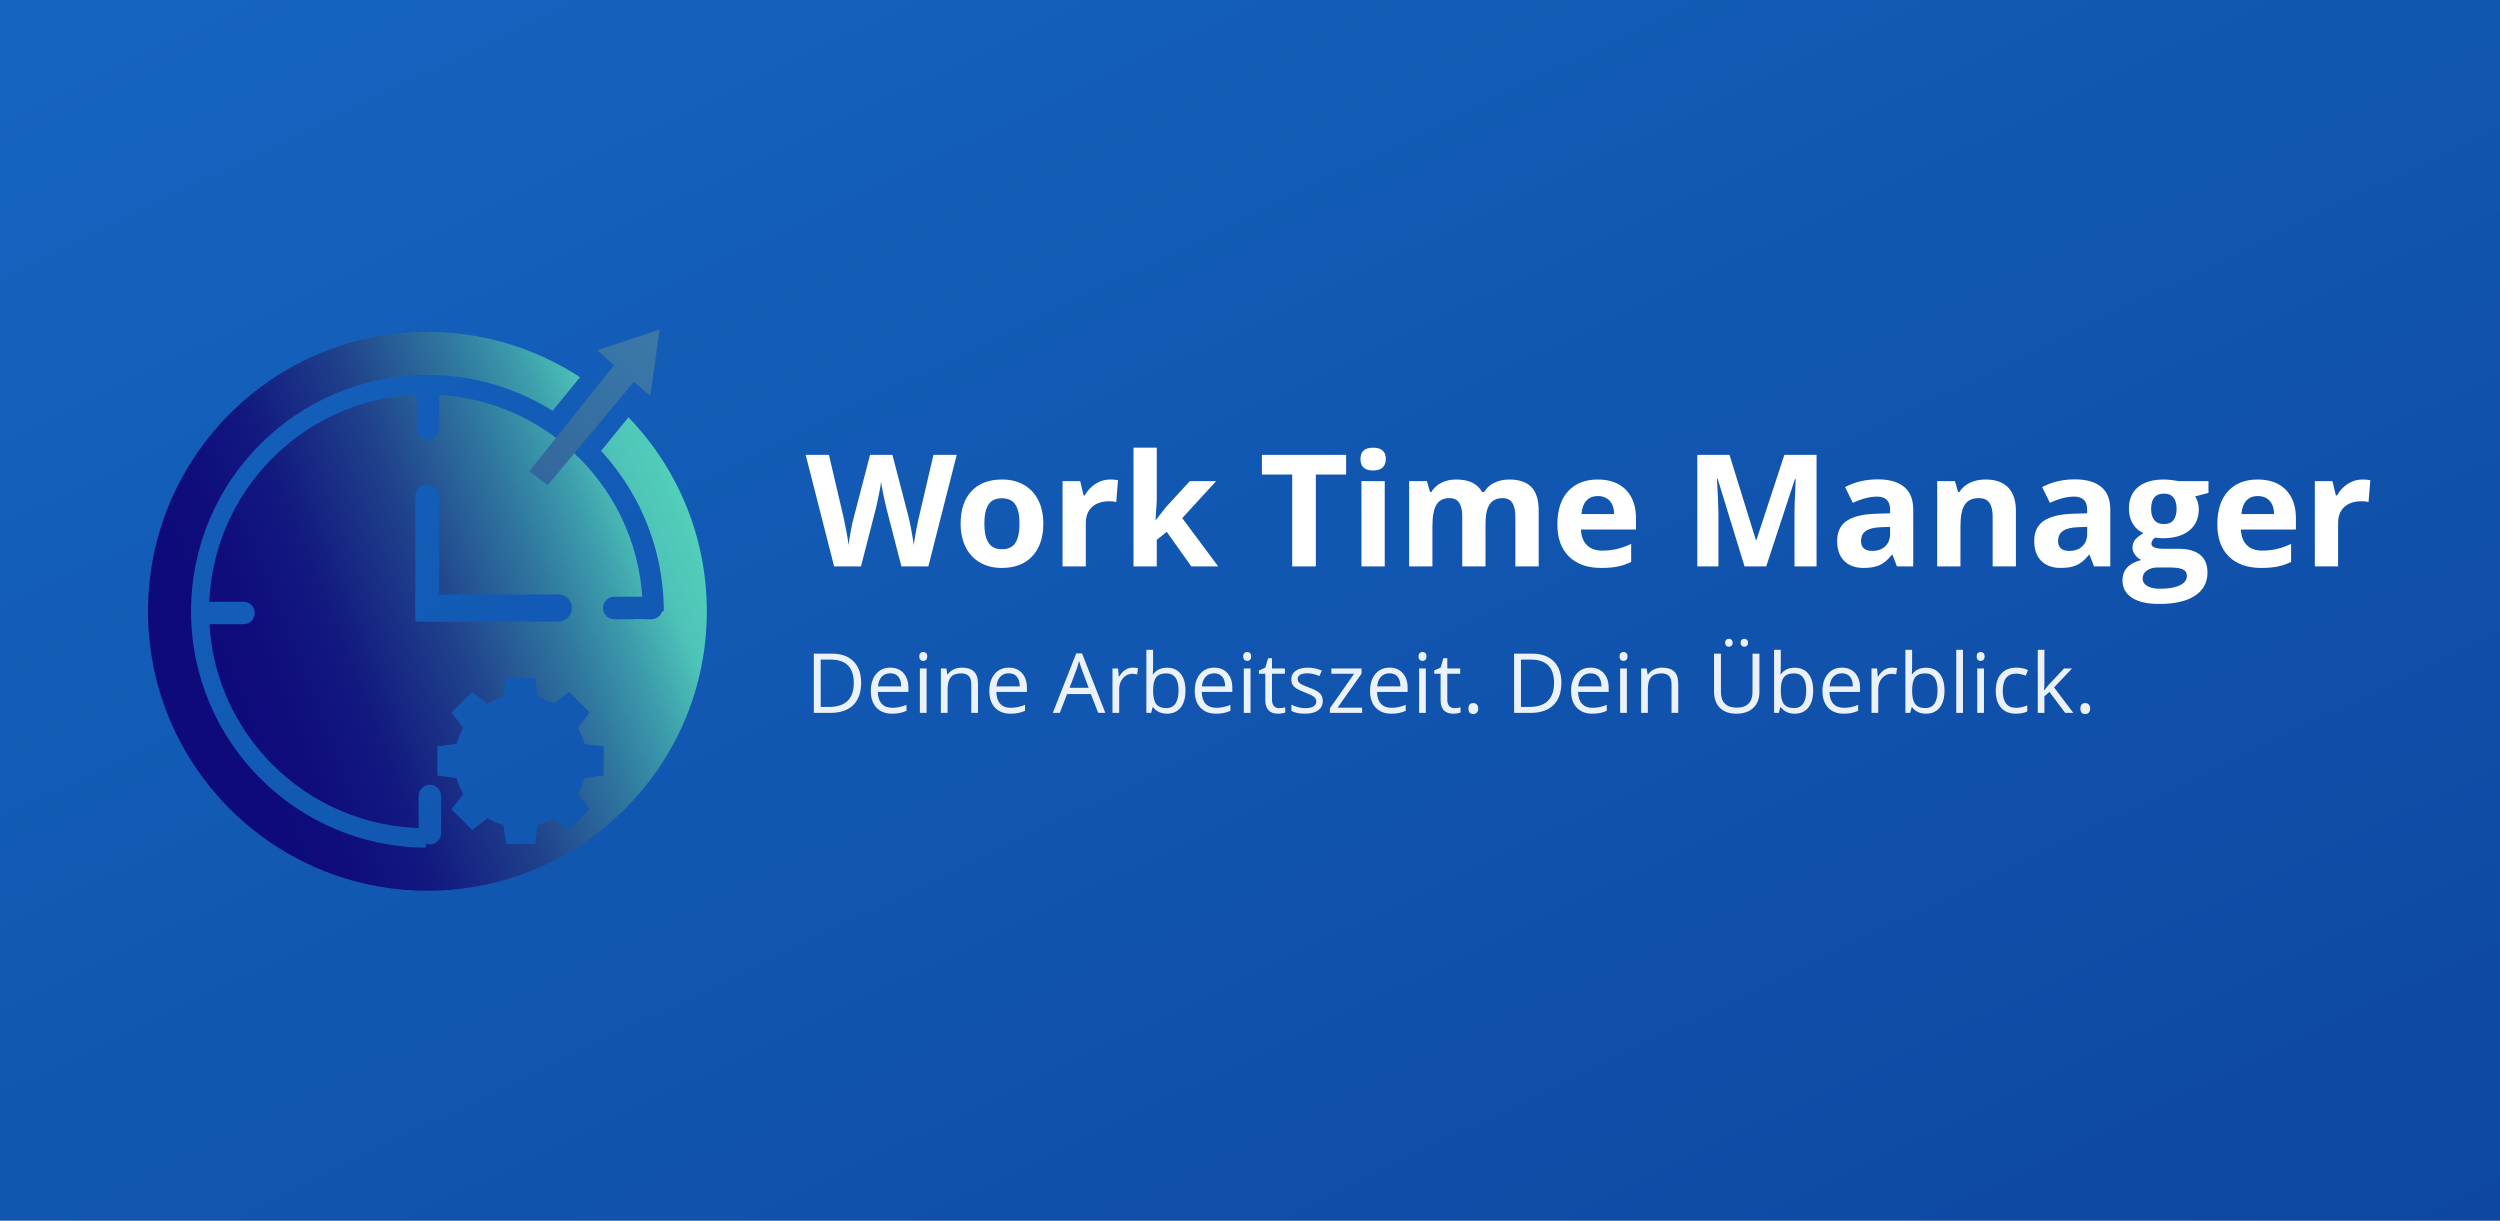
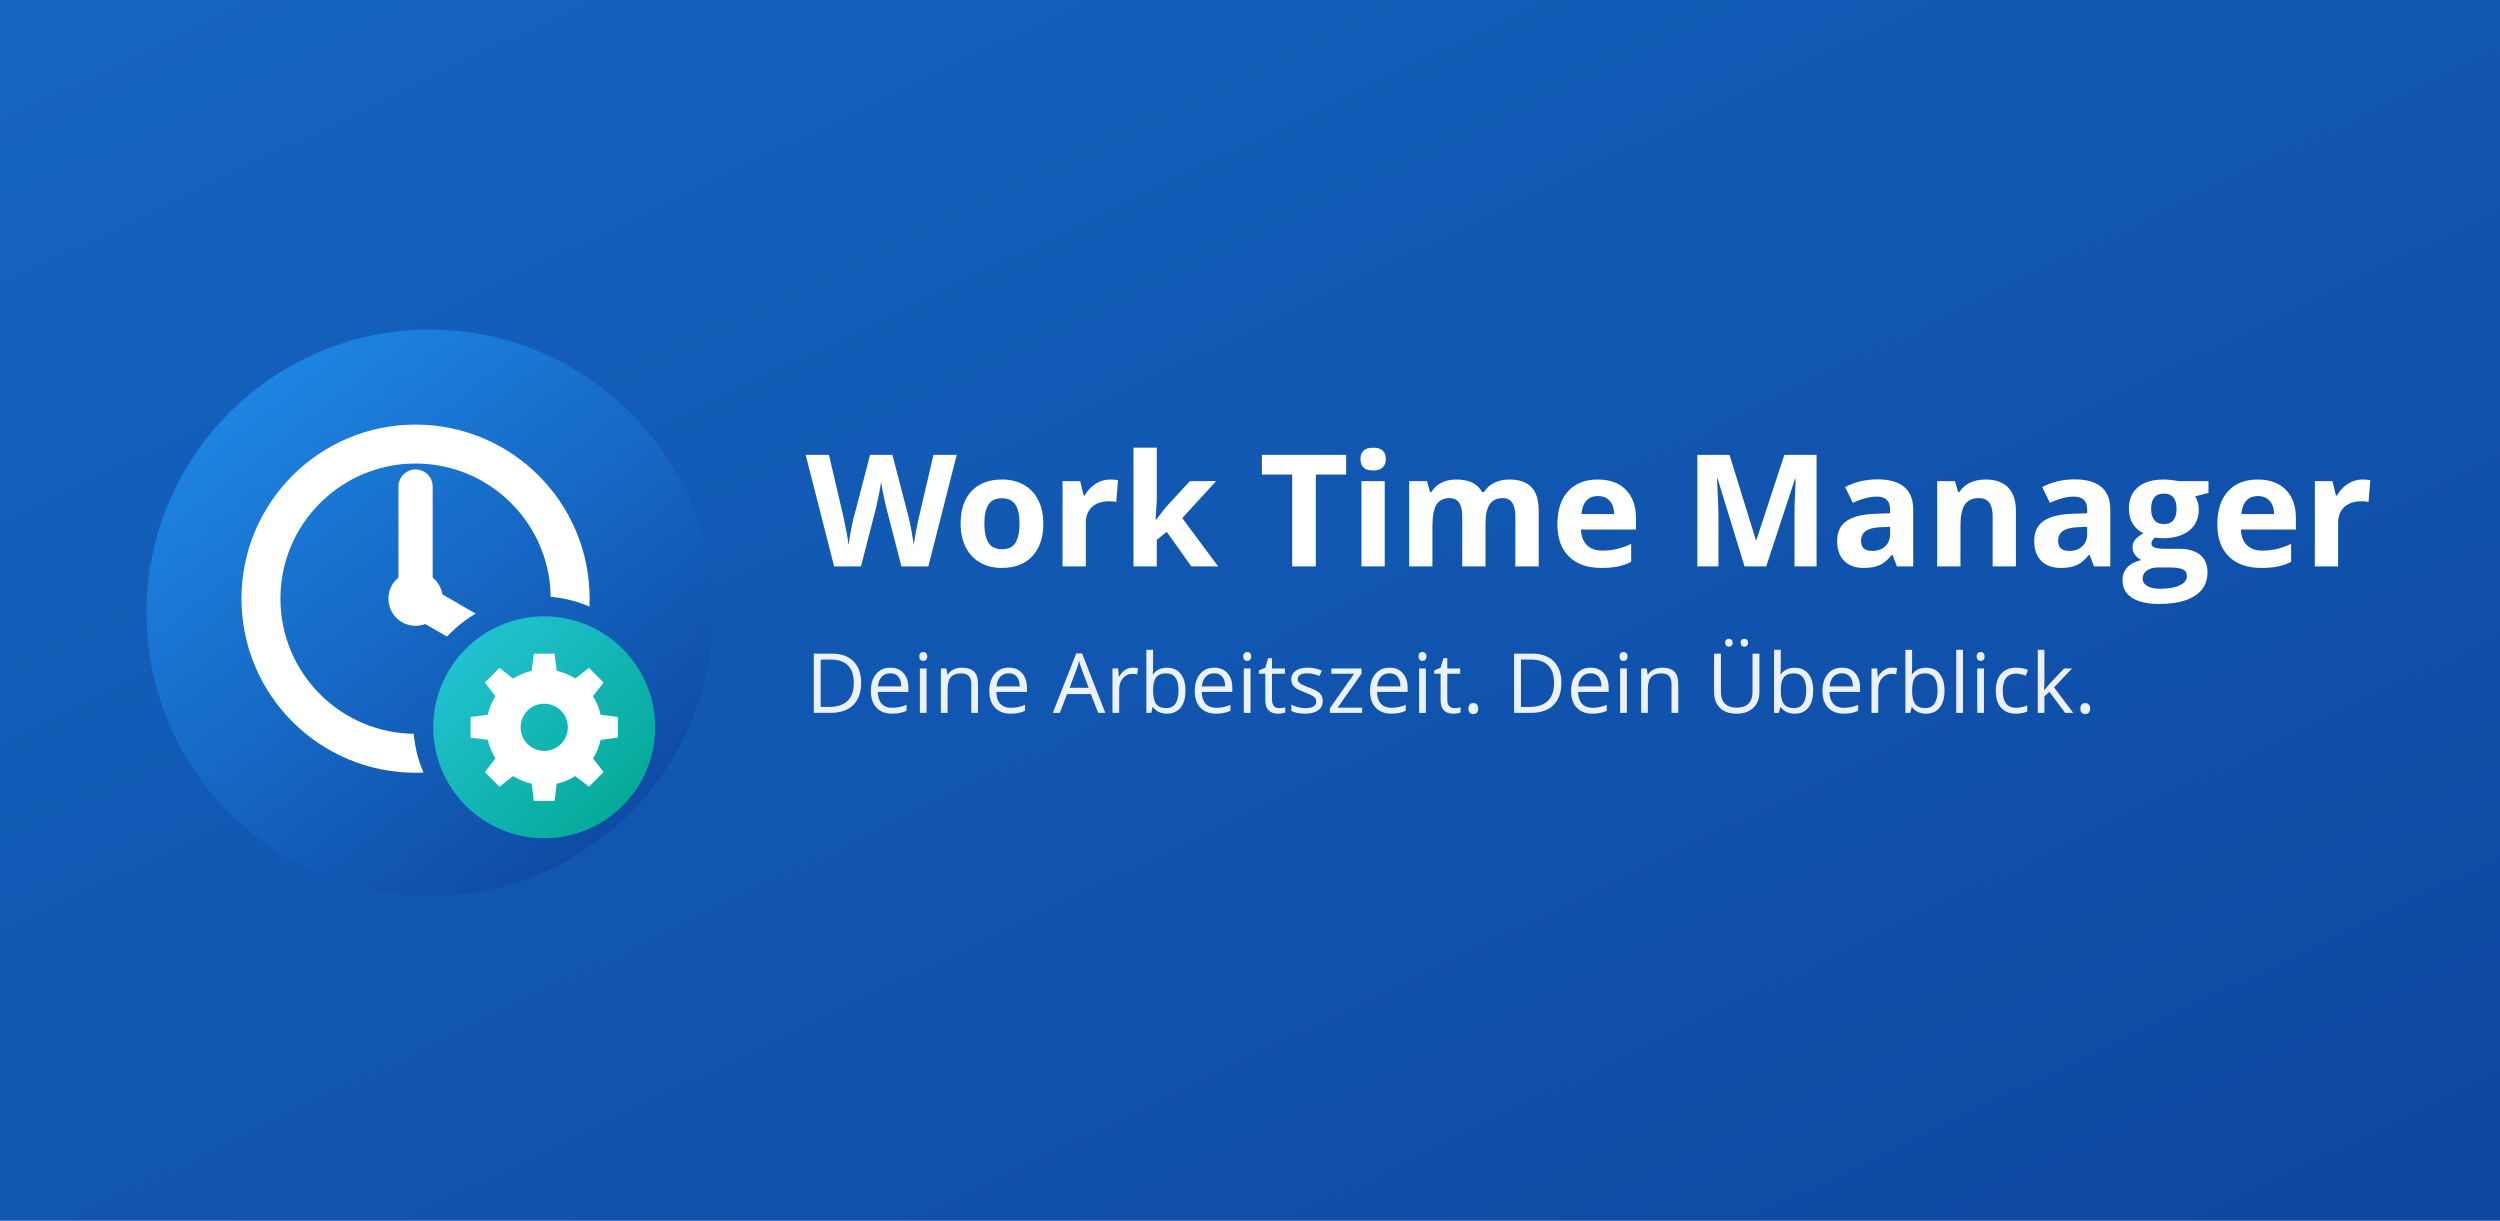
<svg xmlns="http://www.w3.org/2000/svg" width="1024" height="500" viewBox="0 0 1024 500">
  <defs>
    <linearGradient id="bg" x1="0" y1="0" x2="1" y2="1">
      <stop offset="0" stop-color="#1565c0" />
      <stop offset="1" stop-color="#0d47a1" />
    </linearGradient>
-     <linearGradient id="g" gradientUnits="userSpaceOnUse" x1="-46.5" y1="18.5" x2="650.3" y2="-259">
-       <stop offset="0" stop-color="#0e0a7b" />
-       <stop offset="0.09" stop-color="#0f0c7c" />
-       <stop offset="0.25" stop-color="#12197f" />
-       <stop offset="0.46" stop-color="#1f408b" />
-       <stop offset="0.68" stop-color="#3079a0" />
-       <stop offset="0.8" stop-color="#3d9eac" />
-       <stop offset="0.9" stop-color="#4ec2b8" />
-       <stop offset="1" stop-color="#52cfba" />
+     <linearGradient id="gd" x1="0.15" y1="0.05" x2="0.85" y2="0.95">
+       <stop offset="0" stop-color="#1e88e5" />
+       <stop offset="1" stop-color="#0d47a1" />
    </linearGradient>
-     <linearGradient id="ga" gradientUnits="userSpaceOnUse" x1="677" y1="325" x2="850" y2="120">
-       <stop offset="0" stop-color="#33689d" />
-       <stop offset="1" stop-color="#3a78a8" />
+     <linearGradient id="gb" x1="0" y1="0" x2="1" y2="1">
+       <stop offset="0" stop-color="#26c6da" />
+       <stop offset="1" stop-color="#00a58e" />
    </linearGradient>
-     <mask id="m-disc" maskUnits="userSpaceOnUse" x="0" y="0" width="1024" height="1024">
+     <mask id="cut" maskUnits="userSpaceOnUse" x="0" y="0" width="1024" height="1024">
      <rect width="1024" height="1024" fill="#fff" />
-       <g fill="none" stroke="#000" stroke-width="34" stroke-linecap="round">
-         <path d="M510 250.5L510 194.5" />
-         <path d="M791.5 521.5L847.5 521.5" />
-         <path d="M513 805.5L513 861.5" />
-         <path d="M231.5 529L175.5 529" />
-       </g>
-       <path d="M509 353V524" fill="none" stroke="#000" stroke-width="36" stroke-linecap="round" />
-       <path d="M515 521.5H707" fill="none" stroke="#000" stroke-width="41" stroke-linecap="round" />
-       <rect x="491" y="501" width="40" height="41" fill="#000" />
-       <path d="M624.1 655.9L627.9 626.9L672.1 626.9L675.9 655.9A100 100 0 0 1 700 665.9L723.1 648.1L754.4 679.4L736.6 702.5A100 100 0 0 1 746.6 726.6L775.6 730.4L775.6 774.6L746.6 778.4A100 100 0 0 1 736.6 802.5L754.4 825.6L723.1 856.9L700 839.1A100 100 0 0 1 675.9 849.1L672.1 878.1L627.9 878.1L624.1 849.1A100 100 0 0 1 600 839.1L576.9 856.9L545.6 825.6L563.4 802.5A100 100 0 0 1 553.4 778.4L524.4 774.6L524.4 730.4L553.4 726.6A100 100 0 0 1 563.4 702.5L545.6 679.4L576.9 648.1L600 665.9A100 100 0 0 1 624.1 655.9z" fill="#000" />
-     </mask>
-     <mask id="m-ring" maskUnits="userSpaceOnUse" x="0" y="0" width="1024" height="1024">
-       <rect width="1024" height="1024" fill="#fff" />
-       <rect x="0" y="-47.5" width="320" height="95" fill="#000" transform="translate(677 325) rotate(-50.8)" />
+       <circle cx="698" cy="698" r="214" fill="#000" />
    </mask>
  </defs>
  <rect width="1024" height="500" fill="url(#bg)" />
-   <g transform="translate(60 135) scale(0.2712) translate(-85 -101)">
-     <circle cx="507" cy="526.5" r="327.5" fill="url(#g)" mask="url(#m-disc)" />
-     <g mask="url(#m-ring)">
-       <path d="M87.3 526.5a422 422 0 1 0 844 0a422 422 0 1 0 -844 0zM152.3 526.5a357 357 0 1 0 714 0a357 357 0 1 0 -714 0z" fill="url(#g)" fill-rule="evenodd" mask="url(#m-disc)" />
+   <g transform="translate(60 135) scale(0.2417) translate(-32 -32)">
+     <circle cx="512" cy="512" r="480" fill="url(#gd)" />
+     <g mask="url(#cut)">
+       <circle cx="488" cy="488" r="262" fill="none" stroke="#fff" stroke-width="66" />
+       <path d="M488 298L488 488L607.51 557" fill="none" stroke="#fff" stroke-width="58" stroke-linecap="round" stroke-linejoin="round" />
+       <circle cx="488" cy="488" r="46" fill="#fff" />
    </g>
-     <path d="M869 526.5A362 362 0 0 1 507 888.5L507 841.5A315 315 0 0 0 822 526.5z" fill="url(#g)" mask="url(#m-disc)" />
-     <path d="M663 315L791 155L766 132L860 101L846 201L821 180L691 336Z" fill="url(#ga)" />
+     <circle cx="706" cy="706" r="188" fill="url(#gb)" />
+     <path d="M684.79 610.32L688.46 581.23L723.54 581.23L727.21 610.32A98 98 0 0 1 758.66 623.35L781.83 605.37L806.63 630.17L788.65 653.34A98 98 0 0 1 801.68 684.79L830.77 688.46L830.77 723.54L801.68 727.21A98 98 0 0 1 788.65 758.66L806.63 781.83L781.83 806.63L758.66 788.65A98 98 0 0 1 727.21 801.68L723.54 830.77L688.46 830.77L684.79 801.68A98 98 0 0 1 653.34 788.65L630.17 806.63L605.37 781.83L623.35 758.66A98 98 0 0 1 610.32 727.21L581.23 723.54L581.23 688.46L610.32 684.79A98 98 0 0 1 623.35 653.34L605.37 630.17L630.17 605.37L653.34 623.35A98 98 0 0 1 684.79 610.32ZM666 706a40 40 0 1 0 80 0a40 40 0 1 0 -80 0Z" fill="#fff" fill-rule="evenodd" />
  </g>
  <g fill="#fff" font-family="Open Sans, sans-serif">
    <text x="330" y="232" font-size="64" font-weight="700">Work Time Manager</text>
    <text x="330" y="292" font-size="34" font-weight="400" fill-opacity="0.92">Deine Arbeitszeit. Dein Überblick.</text>
  </g>
</svg>
